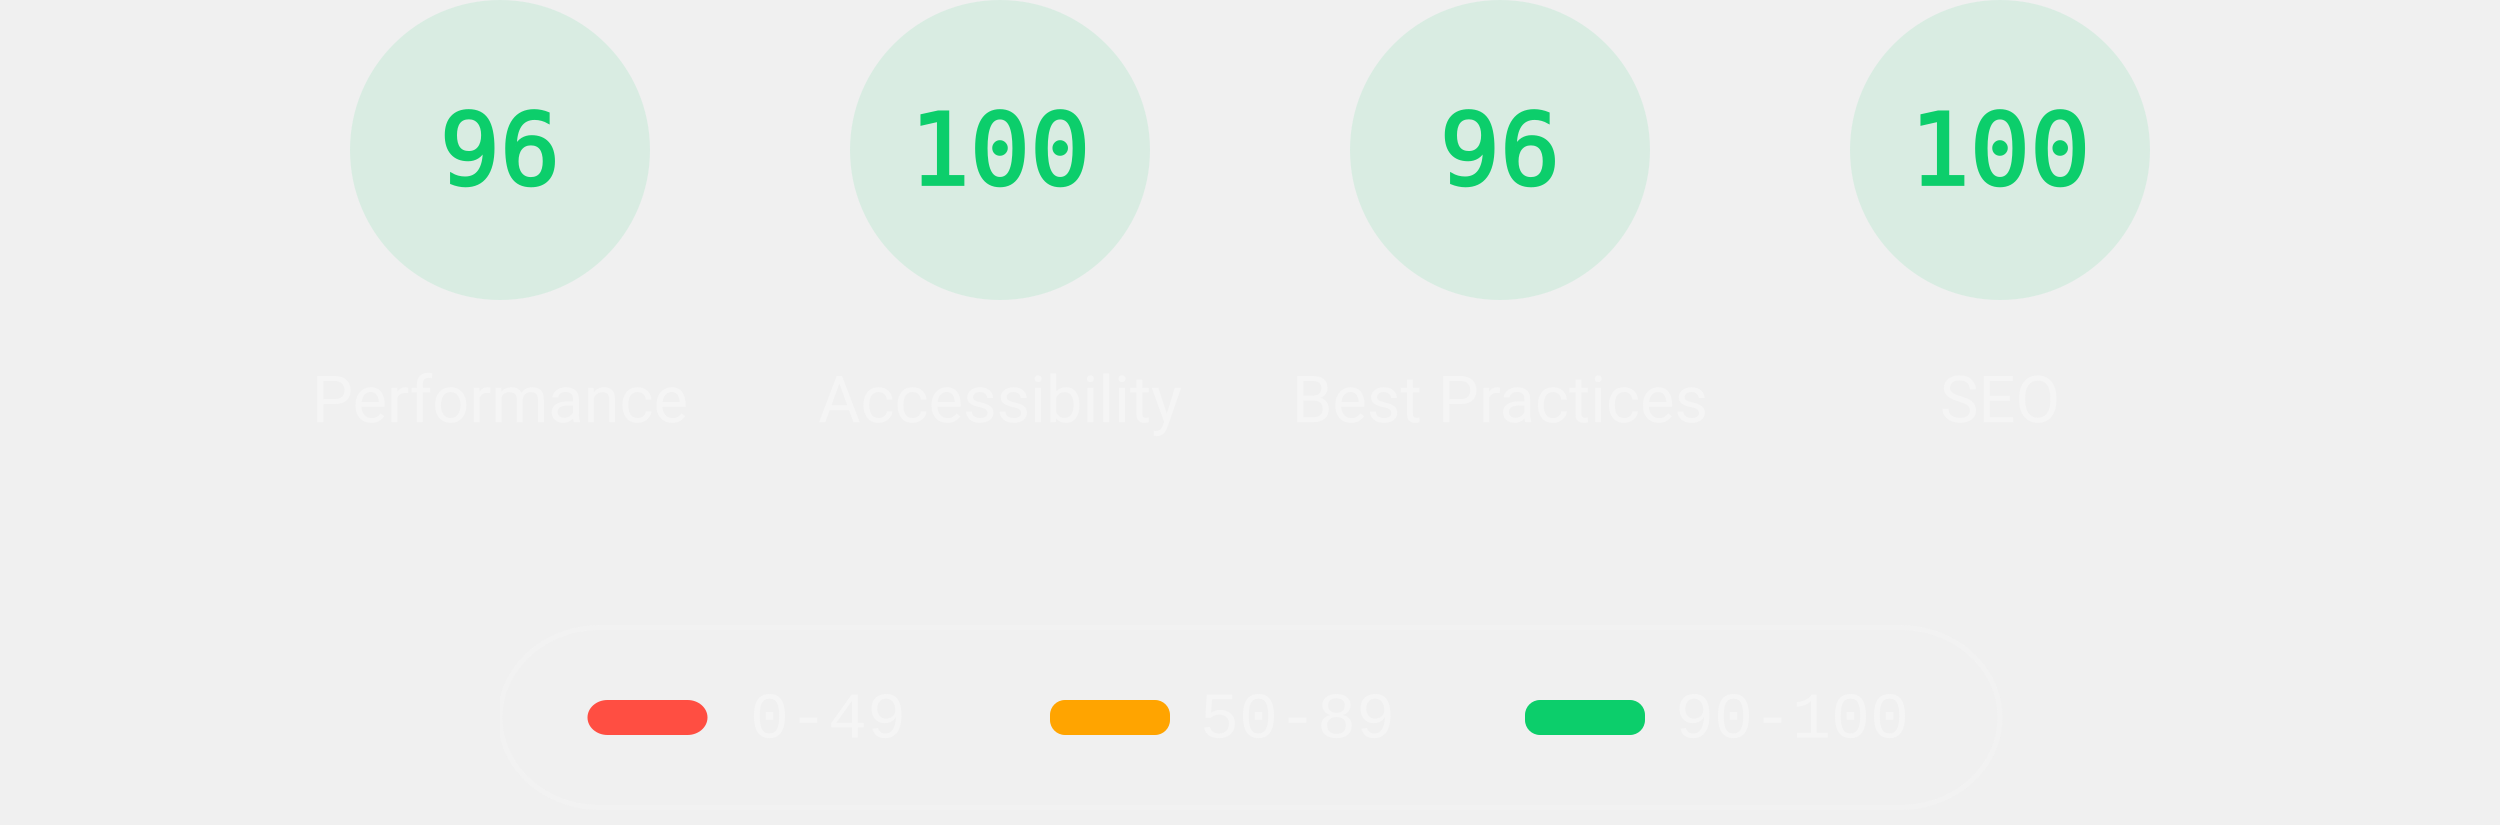
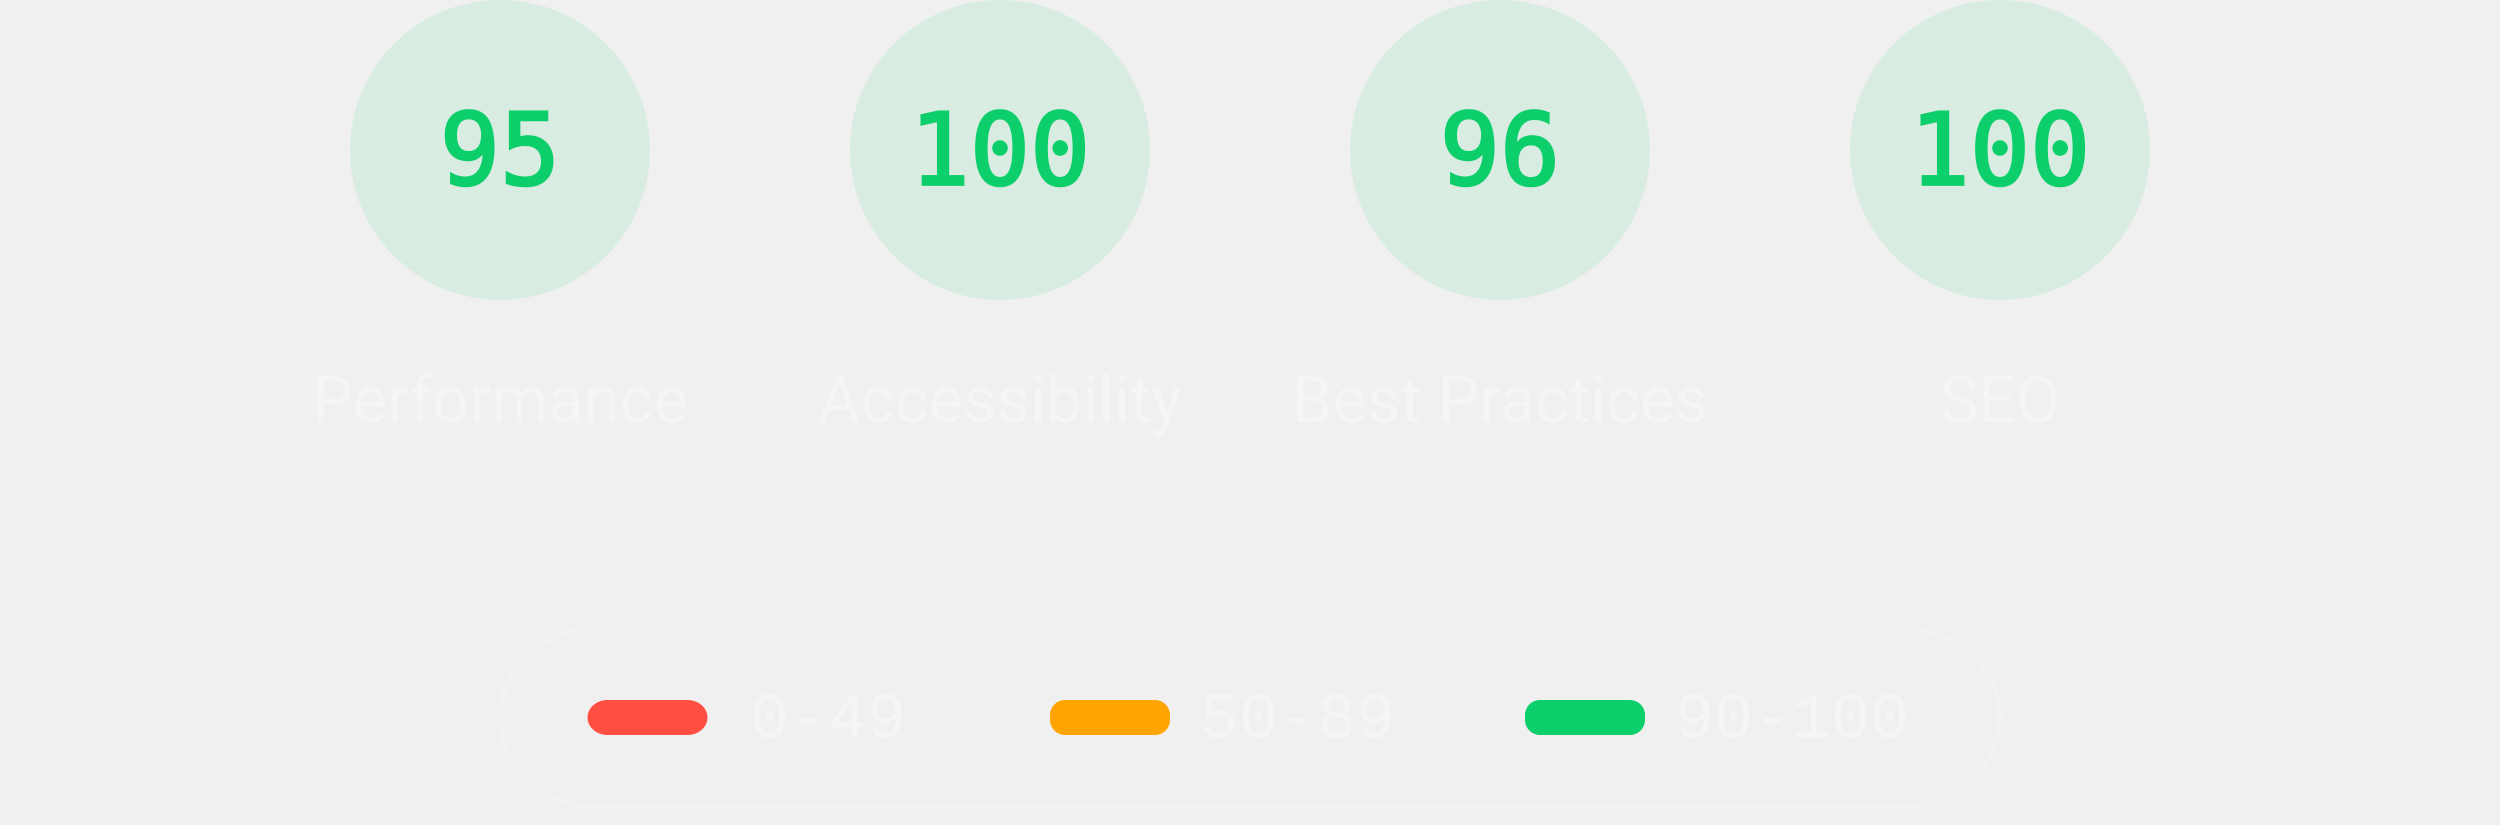
<svg xmlns="http://www.w3.org/2000/svg" class="theme--dark" fill="none" width="1000" height="330">
  <style>
			.gauge-base {
				opacity: 0.1
			}

			.gauge-arc {
				fill: none;
				animation-delay: 250ms;
				stroke-linecap: round;
				transform: rotate(-90deg);
				transform-origin: 100px 60px;
				animation: load-gauge 1s ease forwards
			}

			.guage-text {
				font-size: 40px;
				font-family: monospace;
				text-align: center
			}

			.guage-red {
				color: #ff4e42;
				fill: #ff4e42;
				stroke: #ff4e42
			}
			.guage-orange {
				color: #ffa400;
				fill: #ffa400;
				stroke: #ffa400
			}
			.guage-green {
				color: #0cce6b;
				fill: #0cce6b;
				stroke: #0cce6b
			}
			.theme--agnostic .guage-undefined {
				color: #5c5c5c;
				fill: #5c5c5c;
				stroke: #5c5c5c
			}
			.theme--light .guage-undefined {
				color: #1e1e1e;
				fill: #1e1e1e;
				stroke: #1e1e1e
			}
			.theme--dark .guage-undefined {
				color: #f5f5f5;
				fill: #f5f5f5;
				stroke: #f5f5f5
			}

			.guage-title {
				stroke: none;
				font-size: 26px;
				line-height: 26px;
				font-family: Roboto, Halvetica, Arial, sans-serif
			}
			.metric.guage-title {
				font-family: 'Courier New', Courier, monospace
			}
			.theme--agnostic .guage-title {
				color: #737373;
				fill: #737373
			}
			.theme--light .guage-title {
				color: #212121;
				fill: #212121
			}
			.theme--dark .guage-title {
				color: #f5f5f5;
				fill: #f5f5f5
			}

			@keyframes load-gauge {
				from {
					stroke-dasharray: 0 352.858
				}
			}
			.lh-gauge--pwa__disc {
				fill: #e0e0e0
			}
			.lh-gauge--pwa__logo {
				position: relative;
				fill: #b0b0b0
			}
			.lh-gauge--pwa__invisible {
				display: none
			}
			.lh-gauge--pwa__visible {
				display: inline
			}
			.guage-invisible {
				display: none
			}
			.lh-gauge--pwa__logo--primary-color {
				fill: #304ffe
			}
			.theme--agnostic .lh-gauge--pwa__logo--secondary-color {
				fill: #787878
			}
			.theme--light .lh-gauge--pwa__logo--secondary-color {
				fill: #3d3d3d
			}
			.theme--dark .lh-gauge--pwa__logo--secondary-color {
				fill: #d8b6b6
			}
			.theme--light #svg_2 {
				stroke: #00000022
			}
			.theme--agnostic #svg_2 {
				stroke: #616161
			}
			.theme--light #svg_2 {
				stroke: #00000022
			}
			.theme--dark #svg_2 {
				stroke: #f5f5f566
			}
		</style>
  <svg class="guage-div guage-perf guage-green" viewBox="0 0 200 200" width="200" height="200" x="100" y="0">
    <circle class="gauge-base" r="56" cx="100" cy="60" stroke-width="8" />
-     <circle class="gauge-arc guage-arc-1" r="56" cx="100" cy="60" stroke-width="8" style="stroke-dasharray: 337.784, 351.858;" />
-     <text class="guage-text" x="100px" y="60px" alignment-baseline="central" dominant-baseline="central" text-anchor="middle">96</text>
+     <circle class="gauge-arc guage-arc-1" r="56" cx="100" cy="60" stroke-width="8" style="stroke-dasharray: 334.265, 351.858;" />
+     <text class="guage-text" x="100px" y="60px" alignment-baseline="central" dominant-baseline="central" text-anchor="middle">95</text>
    <text class="guage-title" x="100px" y="160px" alignment-baseline="central" dominant-baseline="central" text-anchor="middle">Performance</text>
  </svg>
  <svg class="guage-div guage-acc guage-green" viewBox="0 0 200 200" width="200" height="200" x="300" y="0">
    <circle class="gauge-base" r="56" cx="100" cy="60" stroke-width="8" />
    <circle class="gauge-arc guage-arc-2" r="56" cx="100" cy="60" stroke-width="8" style="stroke-dasharray: 351.858, 351.858;" />
    <text class="guage-text" x="100px" y="60px" alignment-baseline="central" dominant-baseline="central" text-anchor="middle">100</text>
    <text class="guage-title" x="100px" y="160px" alignment-baseline="central" dominant-baseline="central" text-anchor="middle">Accessibility</text>
  </svg>
  <svg class="guage-div guage-best guage-green" viewBox="0 0 200 200" width="200" height="200" x="500" y="0">
    <circle class="gauge-base" r="56" cx="100" cy="60" stroke-width="8" />
    <circle class="gauge-arc guage-arc-3" r="56" cx="100" cy="60" stroke-width="8" style="stroke-dasharray: 337.784, 351.858;" />
    <text class="guage-text" x="100px" y="60px" alignment-baseline="central" dominant-baseline="central" text-anchor="middle">96</text>
    <text class="guage-title" x="100px" y="160px" alignment-baseline="central" dominant-baseline="central" text-anchor="middle">Best Practices</text>
  </svg>
  <svg class="guage-div guage-seo guage-green" viewBox="0 0 200 200" width="200" height="200" x="700" y="0">
    <circle class="gauge-base" r="56" cx="100" cy="60" stroke-width="8" />
    <circle class="gauge-arc guage-arc-4" r="56" cx="100" cy="60" stroke-width="8" style="stroke-dasharray: 351.858, 351.858;" />
    <text class="guage-text" x="100px" y="60px" alignment-baseline="central" dominant-baseline="central" text-anchor="middle">100</text>
    <text class="guage-title" x="100px" y="160px" alignment-baseline="central" dominant-baseline="central" text-anchor="middle">SEO</text>
  </svg>
  <svg class="guage-div guage-pwa guage-invisible" viewBox="0 0 200 200" width="200" height="200" x="900" y="0">
    <svg viewBox="0 0 60 60" width="112" height="112" x="44" y="4">
      <defs>
        <linearGradient id="lh-gauge--pwa__check-circle__gradient-0" x1="50%" y1="0%" x2="50%" y2="100%">
          <stop stop-color="#00C852" offset="0%" />
          <stop stop-color="#009688" offset="100%" />
        </linearGradient>
        <linearGradient id="lh-gauge--pwa__installable__shadow-gradient-0" x1="76.056%" x2="24.111%" y1="82.995%" y2="24.735%">
          <stop stop-color="#A5D6A7" offset="0%" />
          <stop stop-color="#80CBC4" offset="100%" />
        </linearGradient>
        <linearGradient id="lh-gauge--pwa__fast-reliable__shadow-gradient-0" x1="76.056%" y1="82.995%" x2="25.678%" y2="26.493%">
          <stop stop-color="#64B5F6" offset="0%" />
          <stop stop-color="#2979FF" offset="100%" />
        </linearGradient>
        <g id="lh-gauge--pwa__fast-reliable-badge-0">
          <circle fill="#FFFFFF" cx="10" cy="10" r="10" />
          <path fill="#304FFE" d="M10 3.58l5.25 2.34v3.5c0 3.23-2.24 6.26-5.25 7-3.01-.74-5.25-3.77-5.25-7v-3.5L10 3.58zm-.47 10.74l2.76-4.83.03-.07c.04-.08 0-.24-.22-.24h-1.64l.47-3.26h-.47l-2.7 4.77c-.02.01.05-.1-.04.05-.09.16-.1.31.18.31h1.63l-.47 3.27h.47z" />
        </g>
        <g id="lh-gauge--pwa__installable-badge-0">
          <circle fill="#FFFFFF" cx="10" cy="10" r="10" />
          <path fill="#009688" d="M10 4.167A5.835 5.835 0 0 0 4.167 10 5.835 5.835 0 0 0 10 15.833 5.835 5.835 0 0 0 15.833 10 5.835 5.835 0 0 0 10 4.167zm2.917 6.416h-2.334v2.334H9.417v-2.334H7.083V9.417h2.334V7.083h1.166v2.334h2.334v1.166z" />
        </g>
      </defs>
      <g stroke="none" fill-rule="nonzero">
        <circle class="lh-gauge--pwa__disc" cx="30" cy="30" r="30" />
        <g class="lh-gauge--pwa__logo">
          <path d="M35.66 19.39l.7-1.75h2L37.4 15 38.6 12l3.4 9h-2.51l-.58-1.61z" />
          <path d="M33.52 21l3.65-9h-2.42l-2.5 5.82L30.5 12h-1.86l-1.9 5.82-1.35-2.65-1.21 3.72L25.4 21h2.38l1.72-5.2 1.64 5.2z" />
          <path fill-rule="nonzero" d="M20.3 17.91h1.48c.45 0 .85-.05 1.2-.15l.39-1.18 1.07-3.3a2.64 2.64 0 0 0-.28-.37c-.55-.6-1.36-.91-2.42-.91H18v9h2.3V17.9zm1.96-3.84c.22.22.33.5.33.87 0 .36-.1.65-.29.87-.2.23-.59.35-1.15.35h-.86v-2.41h.87c.52 0 .89.1 1.1.32z" />
        </g>
        <rect class="lh-gauge--pwa__component lh-gauge--pwa__na-line lh-gauge--pwa__invisible" fill="#FFFFFF" x="20" y="32" width="20" height="4" rx="2" />
        <g class="lh-gauge--pwa__component lh-gauge--pwa__fast-reliable-badge lh-gauge--pwa__invisible" transform="translate(20, 29)">
          <path fill="url(#lh-gauge--pwa__fast-reliable__shadow-gradient-0)" d="M33.63 19.49A30 30 0 0 1 16.2 30.36L3 17.14 17.14 3l16.49 16.49z" />
          <use href="#lh-gauge--pwa__fast-reliable-badge-0" />
        </g>
        <g class="lh-gauge--pwa__component lh-gauge--pwa__installable-badge lh-gauge--pwa__invisible" transform="translate(20, 29)">
          <path fill="url(#lh-gauge--pwa__installable__shadow-gradient-0)" d="M33.629 19.487c-4.272 5.453-10.391 9.39-17.415 10.869L3 17.142 17.142 3 33.63 19.487z" />
          <use href="#lh-gauge--pwa__installable-badge-0" />
        </g>
        <g class="lh-gauge--pwa__component lh-gauge--pwa__fast-reliable-installable-badges lh-gauge--pwa__invisible">
          <g transform="translate(8, 29)">
            <path fill="url(#lh-gauge--pwa__fast-reliable__shadow-gradient-0)" d="M16.321 30.463L3 17.143 17.142 3l22.365 22.365A29.864 29.864 0 0 1 22 31c-1.942 0-3.84-.184-5.679-.537z" />
            <use href="#lh-gauge--pwa__fast-reliable-badge-0" />
          </g>
          <g transform="translate(32, 29)">
            <path fill="url(#lh-gauge--pwa__installable__shadow-gradient-0)" d="M25.982 11.84a30.107 30.107 0 0 1-13.08 15.203L3 17.143 17.142 3l8.84 8.84z" />
            <use href="#lh-gauge--pwa__installable-badge-0" />
          </g>
        </g>
        <g class="lh-gauge--pwa__component lh-gauge--pwa__check-circle lh-gauge--pwa__invisible" transform="translate(18, 28)">
          <circle fill="#FFFFFF" cx="12" cy="12" r="12" />
          <path fill="url(#lh-gauge--pwa__check-circle__gradient-0)" d="M12 2a10 10 0 1 0 0 20 10 10 0 0 0 0-20zm-2 15l-5-5 1.41-1.41L10 14.17l7.59-7.59L19 8l-9 9z" />
        </g>
      </g>
    </svg>
    <text class="guage-title" y="160px" alignment-baseline="central" dominant-baseline="central" text-anchor="middle">
      <tspan x="100px" dy="-6px">Progressive</tspan>
      <tspan x="100px" dy="30px">Web App</tspan>
    </text>
  </svg>
  <svg width="604" height="76" x="200" y="250">
    <g>
      <rect fill="none" id="canvas_background" height="80" width="604" y="-1" x="-1" />
      <g display="none" overflow="visible" y="0" x="0" height="100%" width="100%" id="canvasGrid">
        <rect fill="url(#gridpattern)" stroke-width="0" y="0" x="0" height="100%" width="100%" />
      </g>
    </g>
    <g>
      <rect fill-opacity="0" stroke-width="2" rx="40" id="svg_2" height="72" width="600" y="1" x="0" fill="#000000" />
      <rect stroke="#000" rx="8" id="svg_3" height="14" width="48" y="30" x="35" stroke-opacity="null" stroke-width="0" fill="#ff4e42" />
      <rect stroke="#000" rx="6" id="svg_4" height="14" width="48" y="30" x="220" stroke-opacity="null" stroke-width="0" fill="#ffa400" />
      <rect stroke="#000" rx="6" id="svg_5" height="14" width="48" y="30" x="410" stroke-opacity="null" stroke-width="0" fill="#0cce6b" />
      <text class="metric guage-title" xml:space="preserve" text-anchor="start" font-size="26" id="svg_6" y="45" x="100" stroke-opacity="null" stroke-width="0" stroke="#000">0-49</text>
      <text class="metric guage-title" xml:space="preserve" text-anchor="start" font-size="26" id="svg_7" y="45" x="280" stroke-opacity="null" stroke-width="0" stroke="#000">50-89</text>
      <text class="metric guage-title" xml:space="preserve" text-anchor="start" font-size="26" id="svg_8" y="45" x="470" stroke-opacity="null" stroke-width="0" stroke="#000">90-100</text>
    </g>
  </svg>
</svg>
